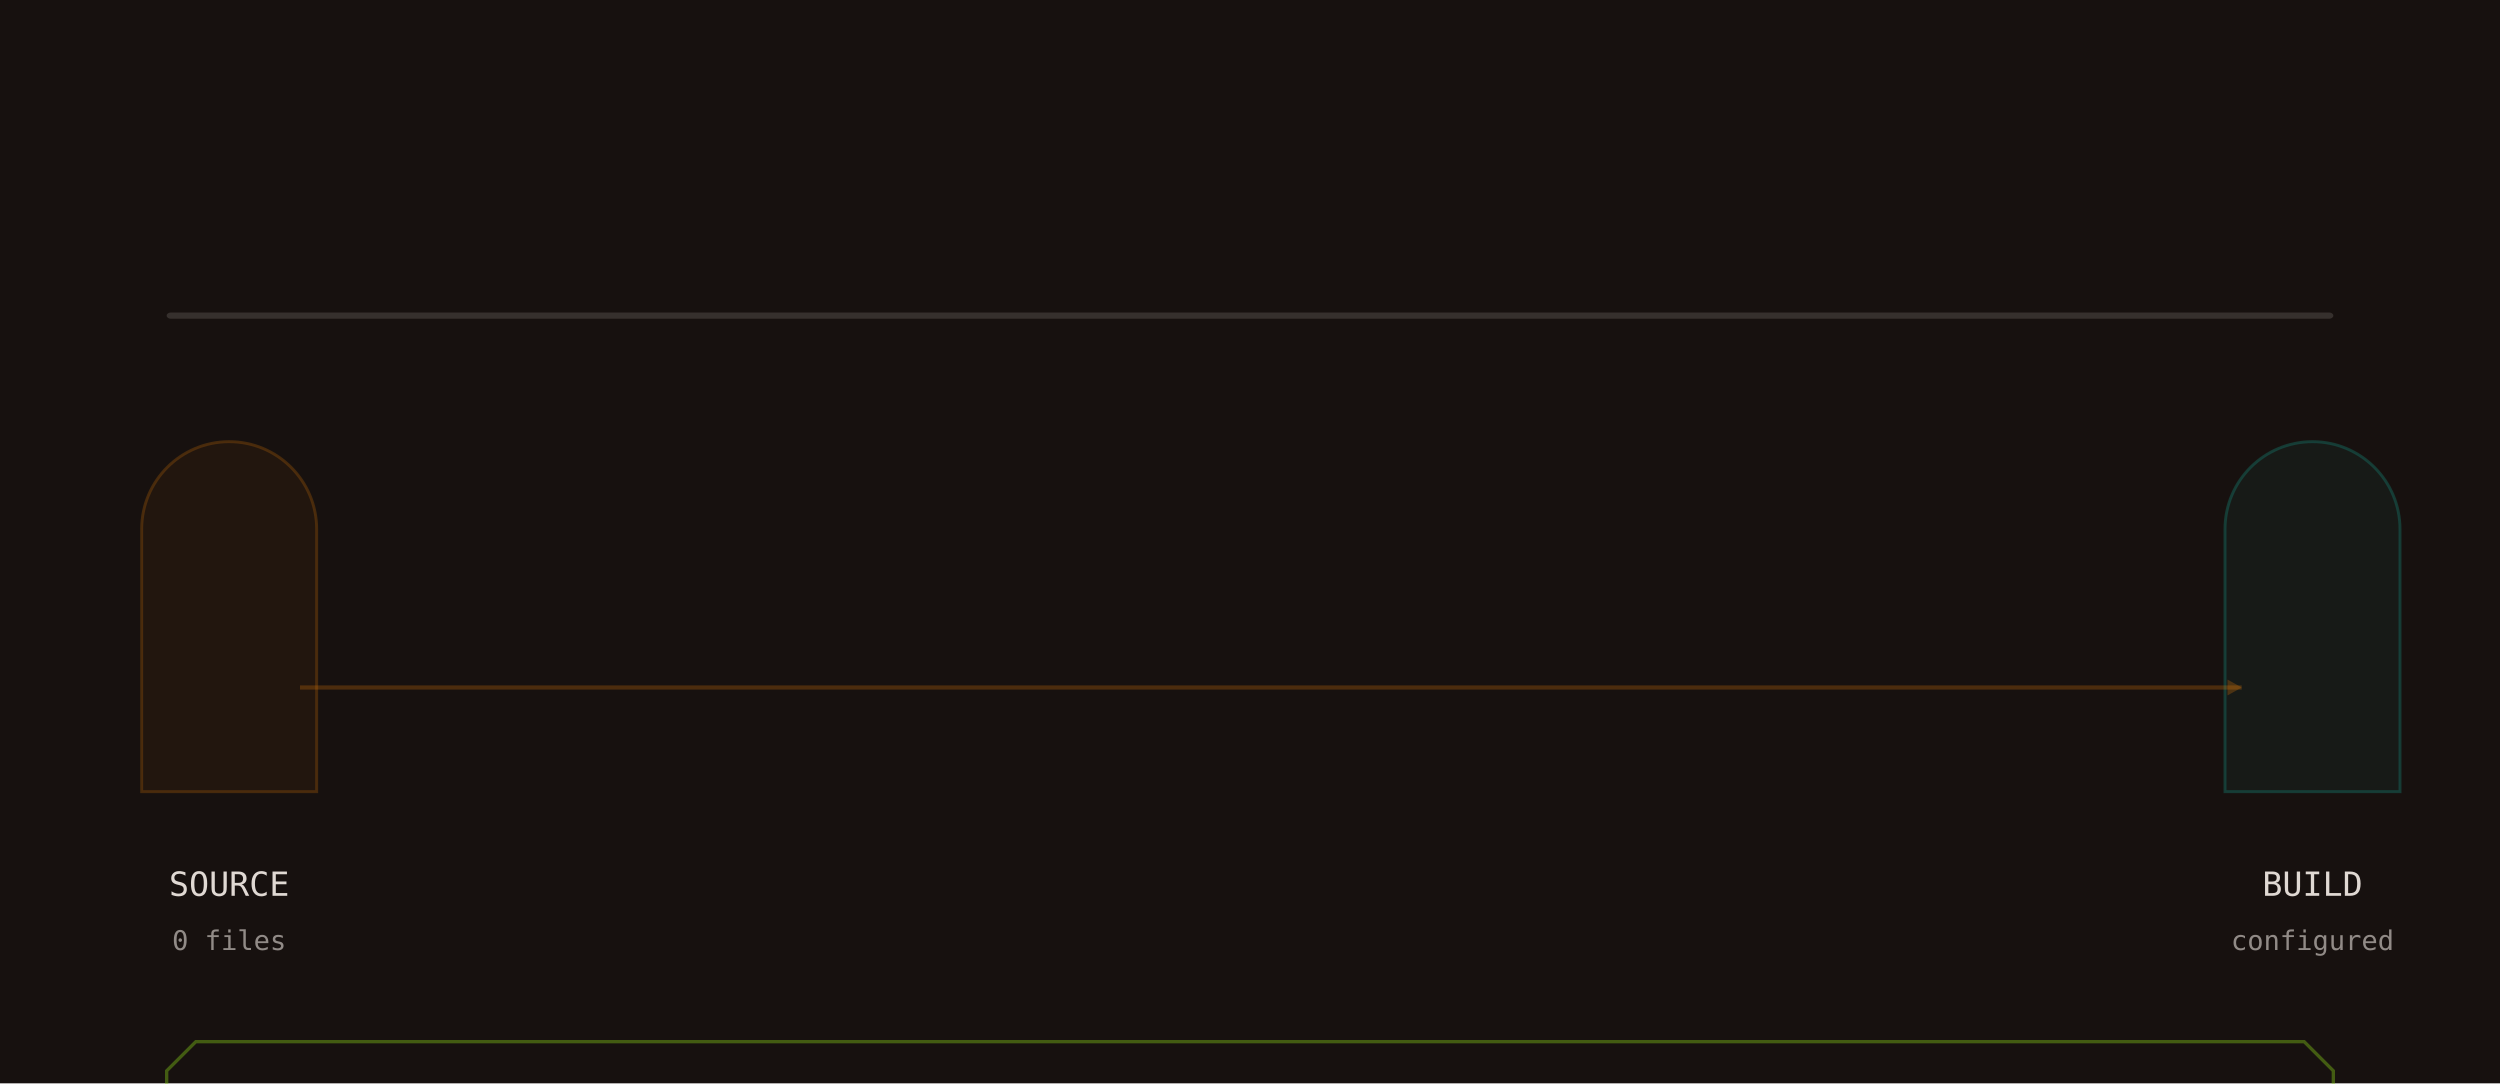
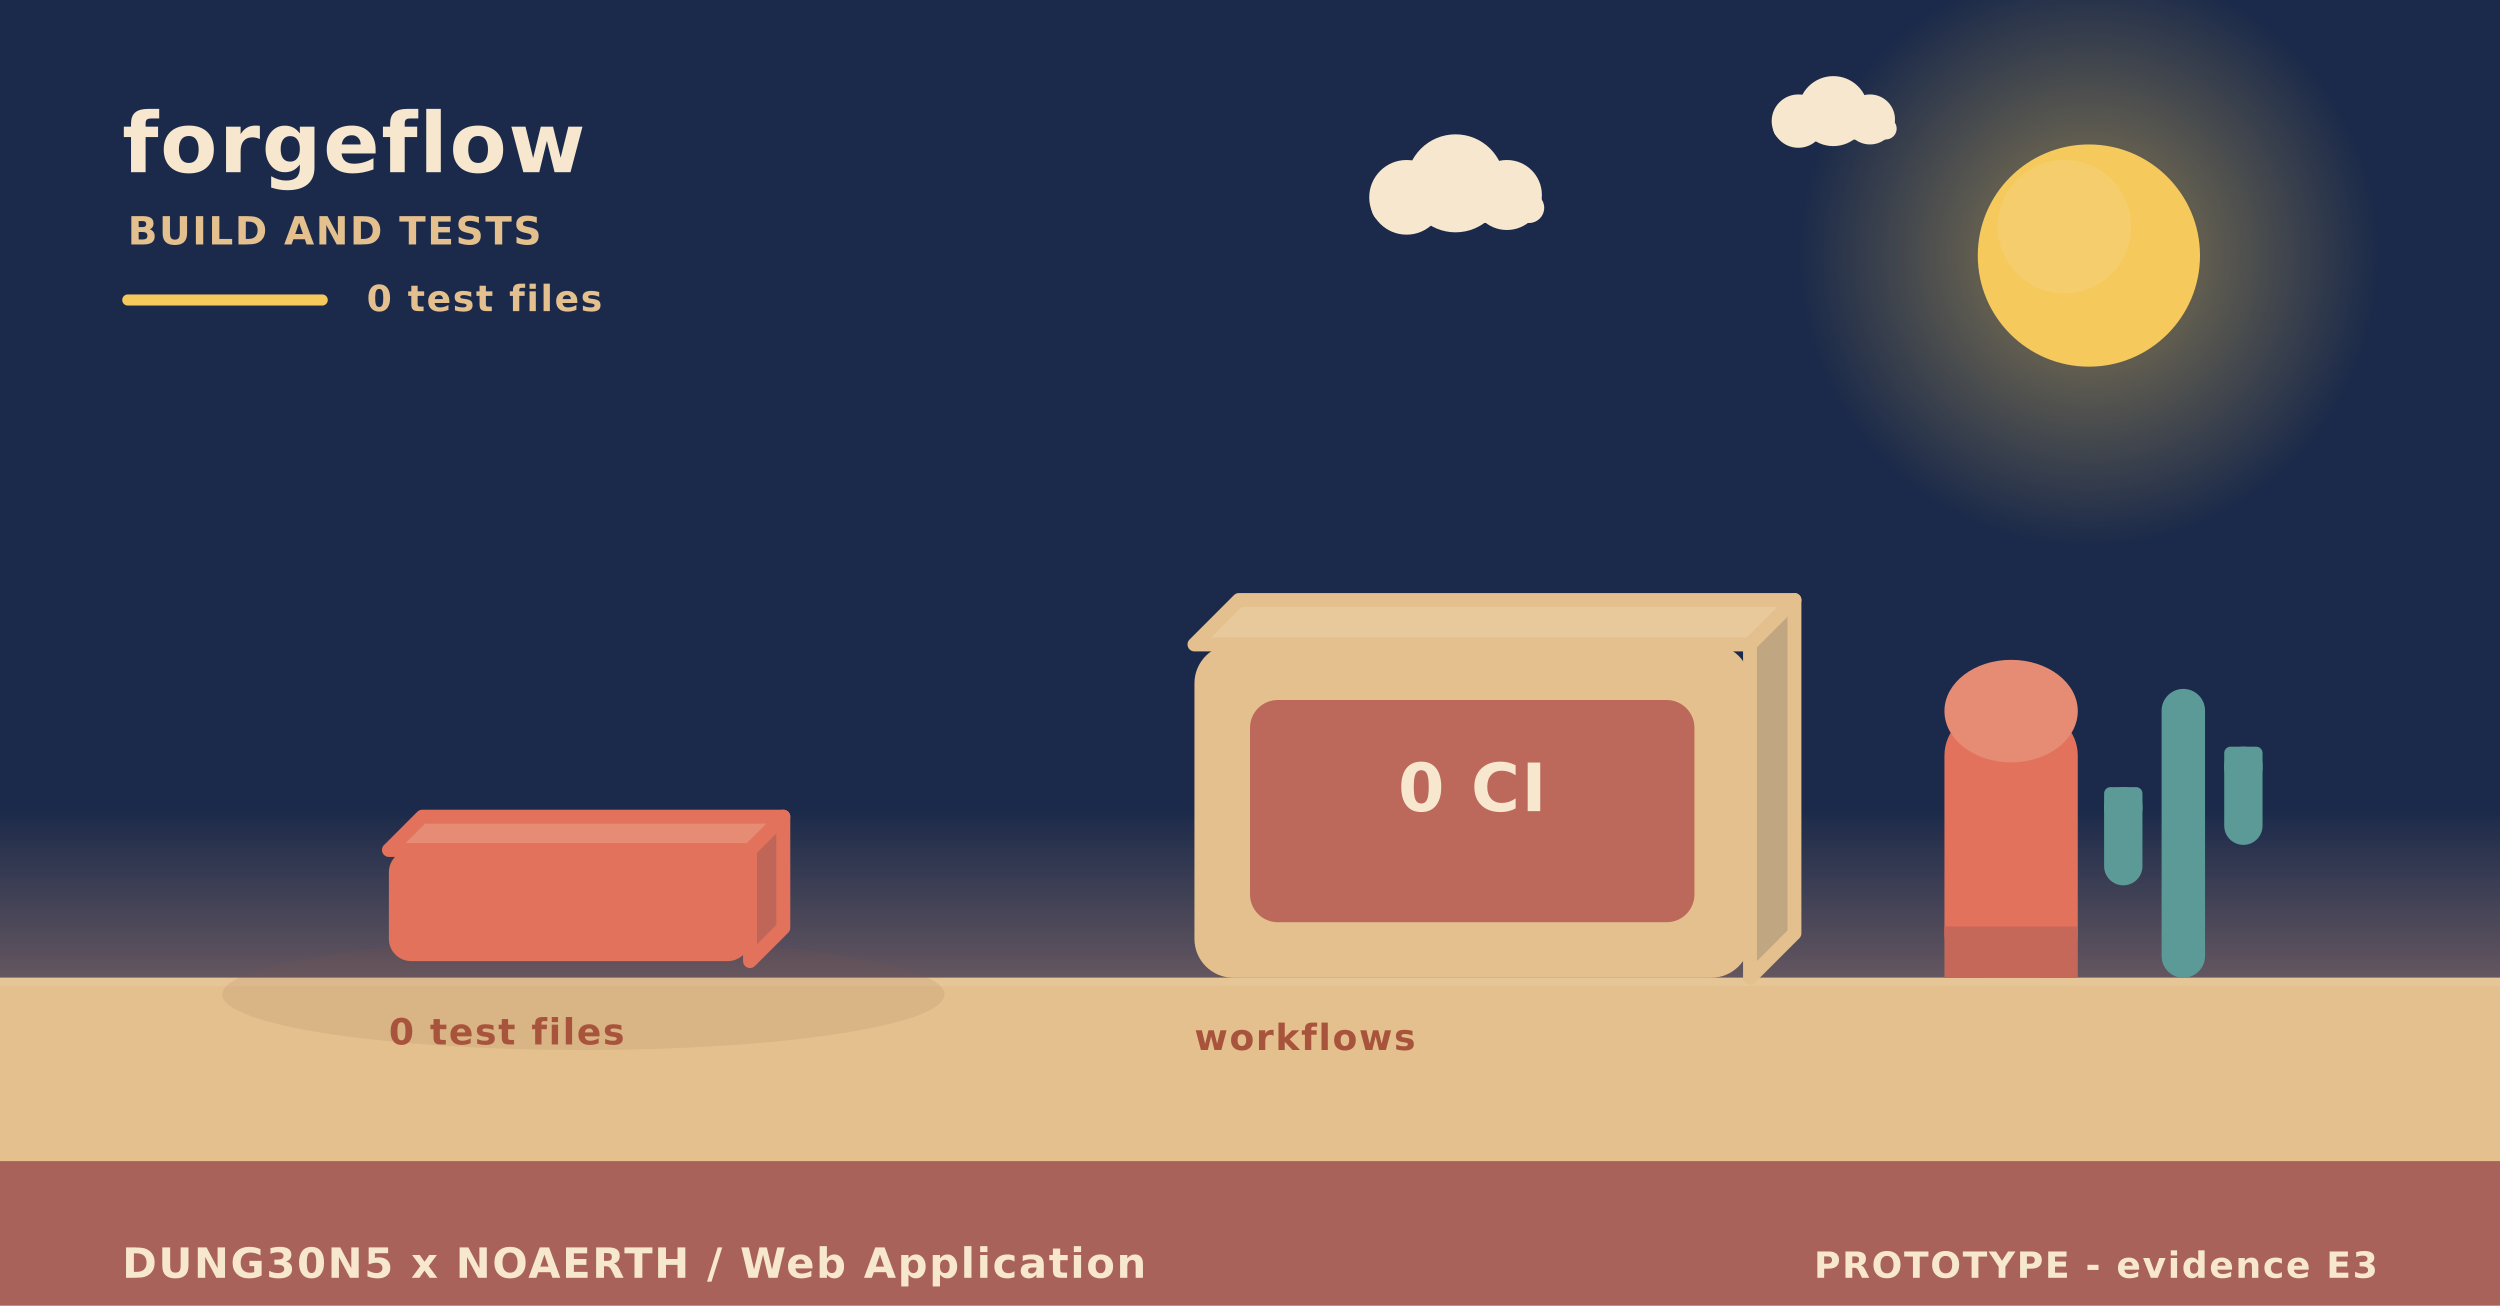
- <svg xmlns="http://www.w3.org/2000/svg" viewBox="0 0 1200 520" width="1200" height="520" role="img" aria-label="forgeflow build evidence">
-   <rect width="1200" height="520" fill="#17110f" />
-   <defs>
-     <linearGradient id="gb" x1="0" y1="0" x2="1" y2="1">
-       <stop offset="0%" stop-color="#d97706" />
-       <stop offset="100%" stop-color="#14b8a6" />
-     </linearGradient>
-   </defs>
-   <rect x="80.00" y="150.00" width="1040.00" height="3.00" rx="2.00" fill="rgba(246,239,233,0.140)" opacity="1.00" />
-   <path d="M68.00,380.00 L68.00,254.00 A42.00,42.00 0 0 1 152.00,254.00 L152.00,380.00 Z" fill="rgba(217,119,6,0.100)" opacity="0.55" stroke="rgba(217,119,6,0.450)" stroke-width="1.4" />
-   <polygon points="-192.26,189.00 -136.83,221.00 -136.83,157.00 -192.26,125.00" fill="#4d760d" opacity="0.95" />
-   <polygon points="-247.68,221.00 -192.26,253.00 -192.26,189.00 -247.68,157.00" fill="#109081" opacity="0.95" />
-   <polygon points="-192.26,125.00 -136.83,157.00 -192.26,189.00 -247.68,157.00" fill="#d97706" opacity="0.95" />
-   <text x="110" y="430" font-family="ui-monospace,Menlo,monospace" font-size="16" fill="rgba(246,239,233,0.900)" text-anchor="middle">SOURCE</text>
-   <text x="110" y="456" font-family="ui-monospace,Menlo,monospace" font-size="13" fill="rgba(246,239,233,0.550)" text-anchor="middle">0 files</text>
-   <path d="M1068.00,380.00 L1068.00,254.00 A42.00,42.00 0 0 1 1152.00,254.00 L1152.00,380.00 Z" fill="rgba(20,184,166,0.100)" opacity="0.55" stroke="rgba(20,184,166,0.450)" stroke-width="1.4" />
-   <polygon points="673.77,689.00 729.19,721.00 729.19,657.00 673.77,625.00" fill="#4d760d" opacity="0.95" />
-   <polygon points="618.34,721.00 673.77,753.00 673.77,689.00 618.34,657.00" fill="#109081" opacity="0.95" />
-   <polygon points="673.77,625.00 729.19,657.00 673.77,689.00 618.34,657.00" fill="#14b8a6" opacity="0.95" />
-   <text x="1110" y="430" font-family="ui-monospace,Menlo,monospace" font-size="16" fill="rgba(246,239,233,0.900)" text-anchor="middle">BUILD</text>
-   <text x="1110" y="456" font-family="ui-monospace,Menlo,monospace" font-size="13" fill="rgba(246,239,233,0.550)" text-anchor="middle">configured</text>
-   <line x1="144.00" y1="330.00" x2="1076.00" y2="330.00" stroke="rgba(217,119,6,0.500)" stroke-width="2.00" opacity="0.55" />
-   <polygon points="1076.00,330.00 1069.20,326.20 1069.20,333.80" fill="rgba(217,119,6,0.500)" opacity="0.55" />
-   <path d="M94.00,500.00 H1106.00 L1120.00,514.00 V546.00 L1106.00,560.00 H94.00 L80.00,546.00 V514.00 Z" fill="none" stroke="rgba(132,204,22,0.500)" stroke-width="1.60" opacity="0.80" />
-   <text x="600" y="536" font-family="ui-monospace,Menlo,monospace" font-size="16" fill="rgba(132,204,22,0.950)" text-anchor="middle">no test suite present in this repository — shown as measured, not implied</text>
+ <svg xmlns="http://www.w3.org/2000/svg" width="900" height="470" viewBox="0 0 900 470" role="img" aria-label="forgeflow - how it is verified">
+   <linearGradient id="skyb" x1="0" y1="0" x2="0" y2="1">
+     <stop offset="0" stop-color="#1b2a4a" />
+     <stop offset="0.62" stop-color="#1b2a4a" />
+     <stop offset="1" stop-color="#f3ad8a" />
+   </linearGradient>
+   <rect width="900" height="470" fill="url(#skyb)" />
+   <radialGradient id="sunb">
+     <stop offset="0.35" stop-color="#f5c95c" stop-opacity="0.34" />
+     <stop offset="1" stop-color="#f5c95c" stop-opacity="0" />
+   </radialGradient>
+   <circle cx="752" cy="92" r="104" fill="url(#sunb)" />
+   <circle cx="752" cy="92" r="40" fill="#f5c95c" />
+   <circle cx="743.2" cy="81.6" r="24" fill="#f5d27e" opacity="0.5" />
+   <g>
+     <circle cx="524" cy="66" r="17.64" fill="#f6e7ce" />
+     <circle cx="506.36" cy="71.04" r="13.44" fill="#f6e7ce" />
+     <circle cx="542.48" cy="70.2" r="12.6" fill="#f6e7ce" />
+     <rect x="493.76" y="69.36" width="62.16" height="10.92" rx="5.46" fill="#f6e7ce" />
+   </g>
+   <g>
+     <circle cx="660" cy="40" r="12.6" fill="#f6e7ce" />
+     <circle cx="647.4" cy="43.6" r="9.6" fill="#f6e7ce" />
+     <circle cx="673.2" cy="43" r="9" fill="#f6e7ce" />
+     <rect x="638.4" y="42.4" width="44.4" height="7.8" rx="3.9" fill="#f6e7ce" />
+   </g>
+   <rect x="0" y="352" width="900" height="118" fill="#e3c08d" />
+   <rect x="0" y="352" width="900" height="3" fill="#e6c596" />
+   <text x="44" y="62" font-family="Verdana,DejaVu Sans,sans-serif" font-size="30" font-weight="700" letter-spacing="0.6" fill="#f6e7ce" text-anchor="start">forgeflow</text>
+   <text x="46" y="88" font-family="Verdana,DejaVu Sans,sans-serif" font-size="14" font-weight="700" letter-spacing="0.6" fill="#e3c08d" text-anchor="start">BUILD AND TESTS</text>
+   <rect x="44" y="106" width="74" height="4" rx="2" fill="#f5c95c" />
+   <text x="132" y="112" font-family="Verdana,DejaVu Sans,sans-serif" font-size="13" font-weight="700" letter-spacing="0.6" fill="#e3c08d" text-anchor="start">0 test files</text>
+   <ellipse cx="210" cy="358" rx="130" ry="20" fill="rgba(138,90,68,0.11)" />
+   <path d="M140,306 L270,306 L282,294 L152,294 Z" fill="#e68c74" stroke="#e2725b" stroke-width="5" stroke-linejoin="round" />
+   <path d="M270,306 L282,294 L282,334 L270,346 Z" fill="#c06658" stroke="#e2725b" stroke-width="5" stroke-linejoin="round" />
+   <rect x="140" y="306" width="130" height="40" rx="8" fill="#e2725b" />
+   <text x="140" y="376" font-family="Verdana,DejaVu Sans,sans-serif" font-size="13" font-weight="700" letter-spacing="0.6" fill="#a8543c" text-anchor="start">0 test files</text>
+   <path d="M430,232 L630,232 L646,216 L446,216 Z" fill="#e7c99b" stroke="#e3c08d" stroke-width="5" stroke-linejoin="round" />
+   <path d="M630,232 L646,216 L646,336 L630,352 Z" fill="#c1a682" stroke="#e3c08d" stroke-width="5" stroke-linejoin="round" />
+   <rect x="430" y="232" width="200" height="120" rx="14" fill="#e3c08d" />
+   <rect x="450" y="252" width="160" height="80" rx="10" fill="#ba6458" opacity="0.94" />
+   <text x="530" y="292" font-family="Verdana,DejaVu Sans,sans-serif" font-size="24" font-weight="700" letter-spacing="0.6" fill="#f6e7ce" text-anchor="middle">0 CI</text>
+   <text x="430" y="378" font-family="Verdana,DejaVu Sans,sans-serif" font-size="13" font-weight="700" letter-spacing="0.6" fill="#a8543c" text-anchor="start">workflows</text>
+   <rect x="700" y="256" width="48" height="96" rx="16" fill="#e2725b" />
+   <ellipse cx="724" cy="256" rx="24" ry="18.46" fill="#e68c74" />
+   <rect x="700" y="333.54" width="48" height="18.46" fill="#c66859" />
+   <rect x="778.18" y="248" width="15.64" height="104" rx="7.82" fill="#5b9a97" />
+   <rect x="757.48" y="283.36" width="13.8" height="35.36" rx="6.9" fill="#5b9a97" />
+   <rect x="757.48" y="283.36" width="13.8" height="10.4" rx="2.3" fill="#5b9a97" />
+   <rect x="800.72" y="268.8" width="13.8" height="35.36" rx="6.9" fill="#5b9a97" />
+   <rect x="800.72" y="268.8" width="13.8" height="10.4" rx="2.3" fill="#5b9a97" />
+   <rect x="0" y="418" width="900" height="52" rx="0" fill="#a65c56" opacity="0.94" />
+   <text x="44" y="460" font-family="Verdana,DejaVu Sans,sans-serif" font-size="15" font-weight="700" letter-spacing="0.6" fill="#f6e7ce" text-anchor="start">DUNG30N5 x NOAERTH  /  Web Application</text>
+   <text x="856" y="460" font-family="Verdana,DejaVu Sans,sans-serif" font-size="13" font-weight="700" letter-spacing="0.6" fill="#f6e7ce" text-anchor="end">PROTOTYPE  -  evidence E3</text>
</svg>
